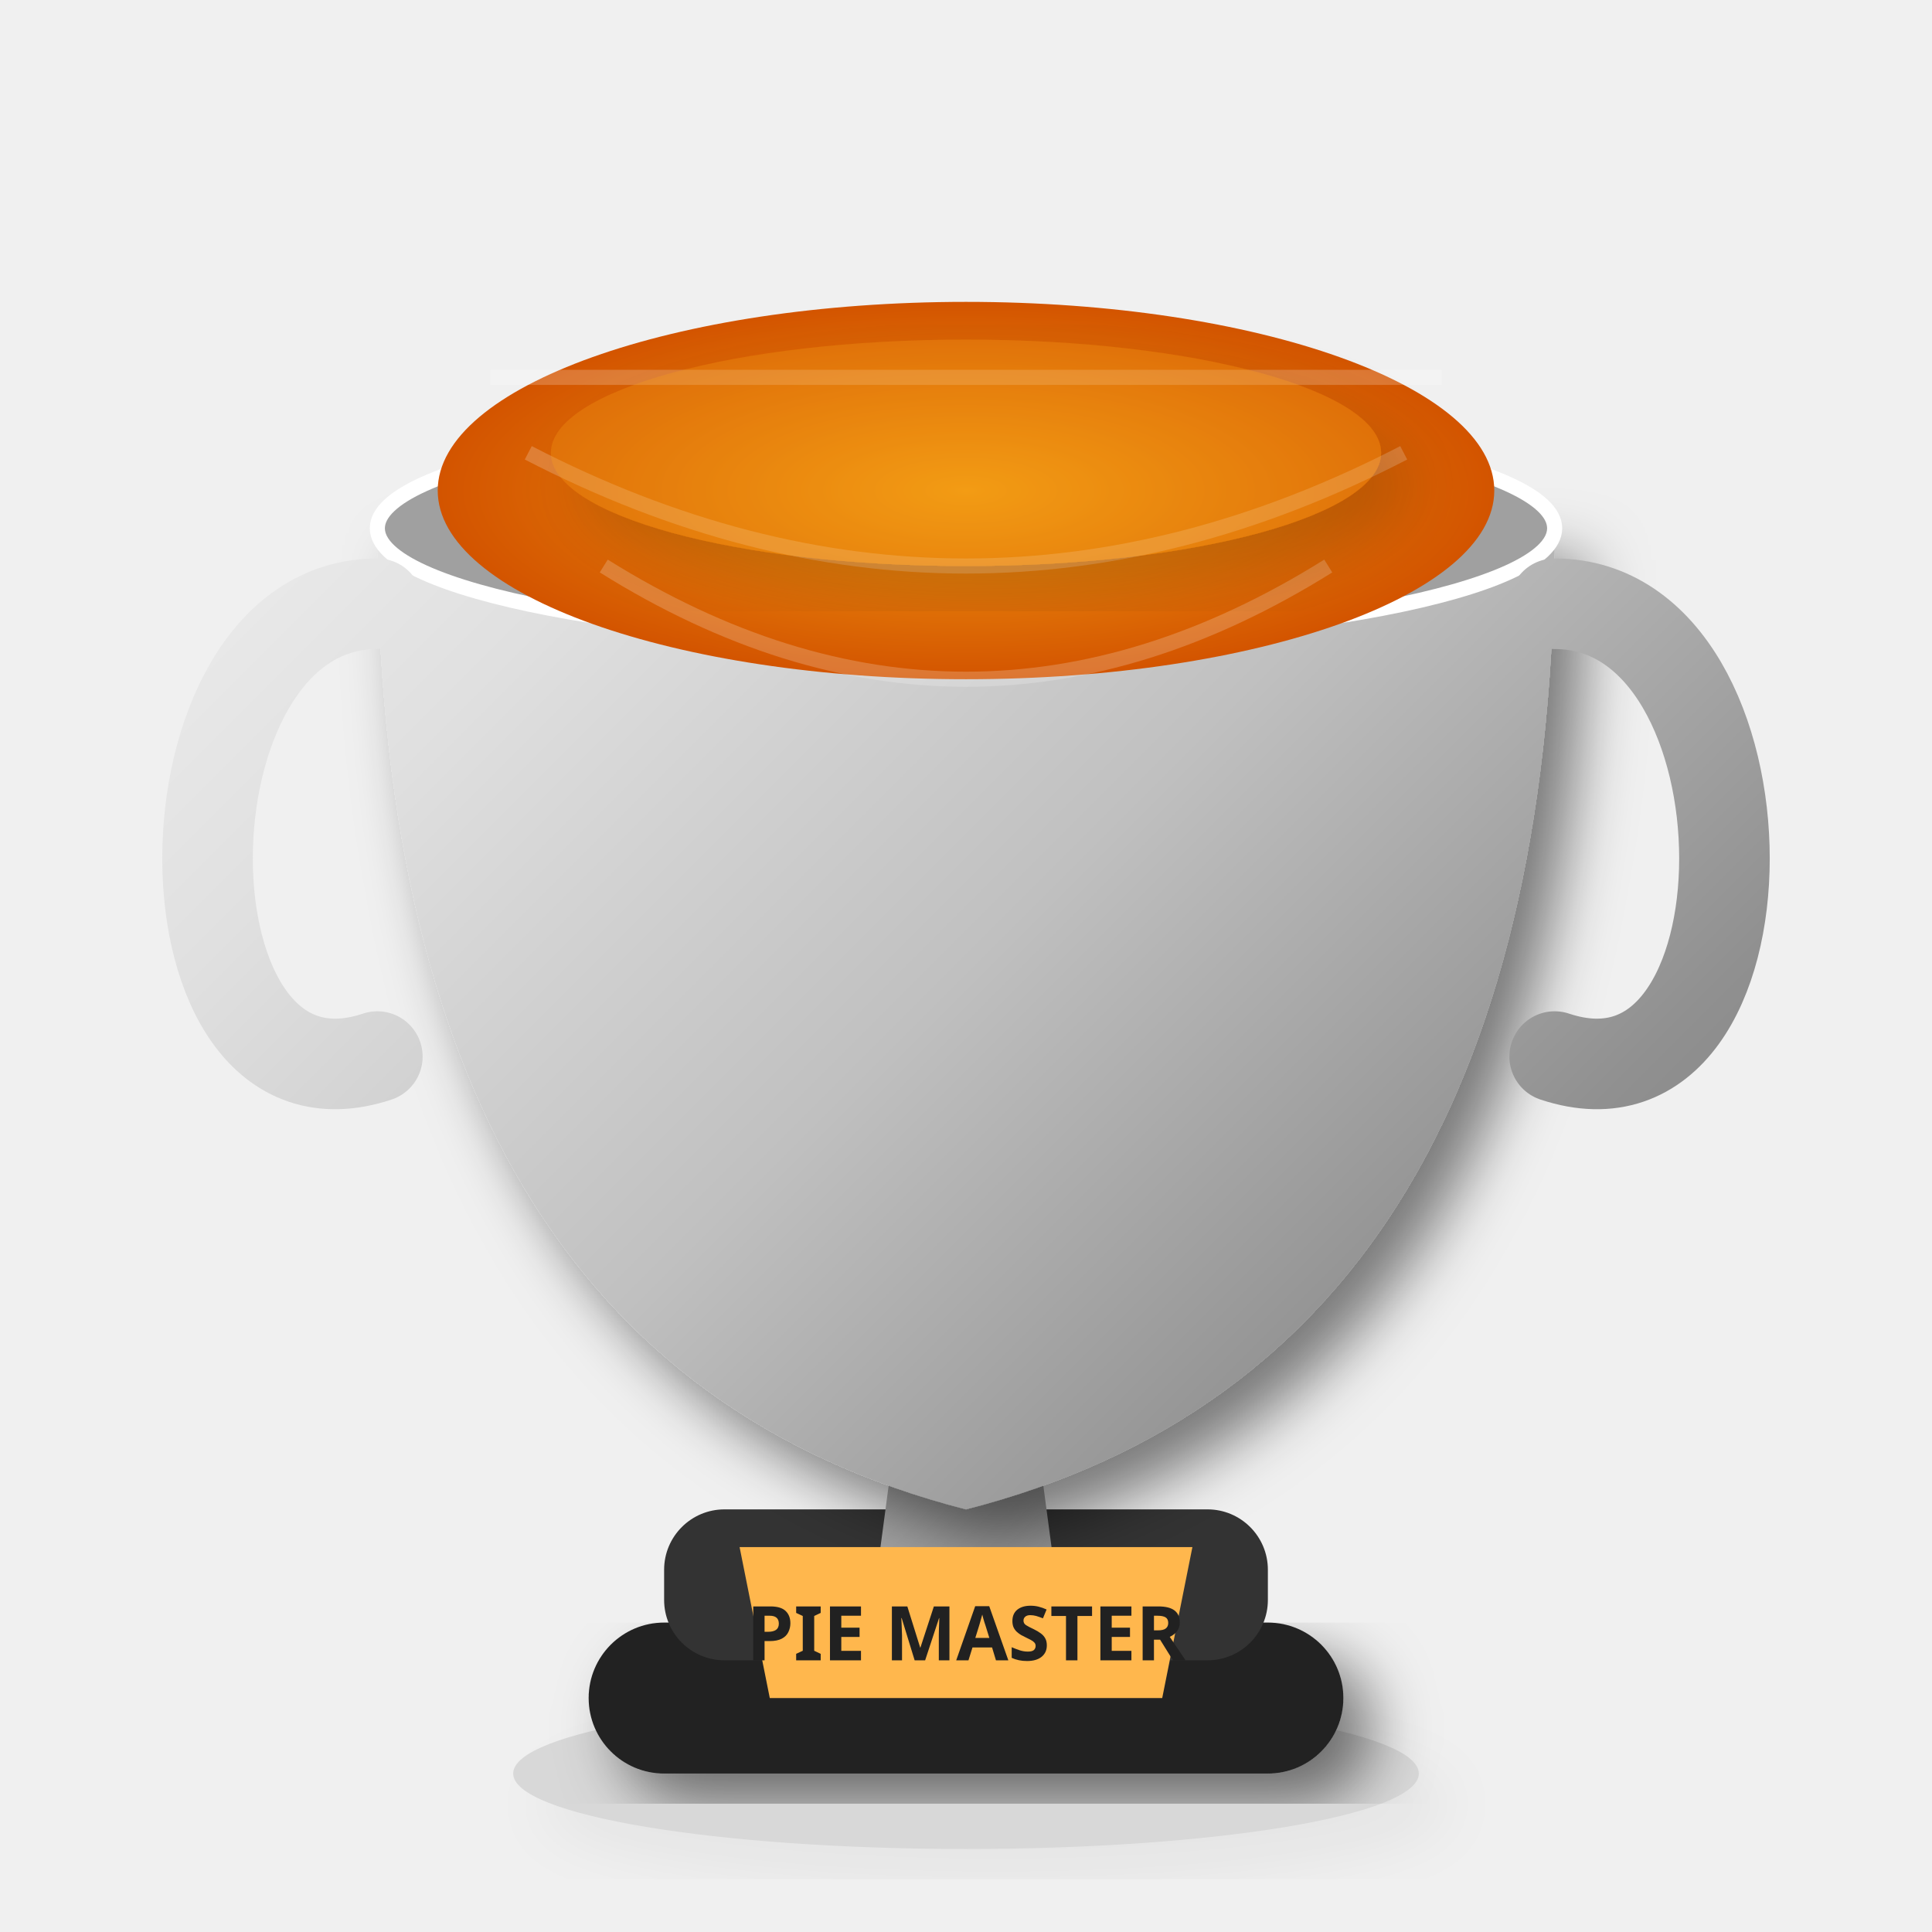
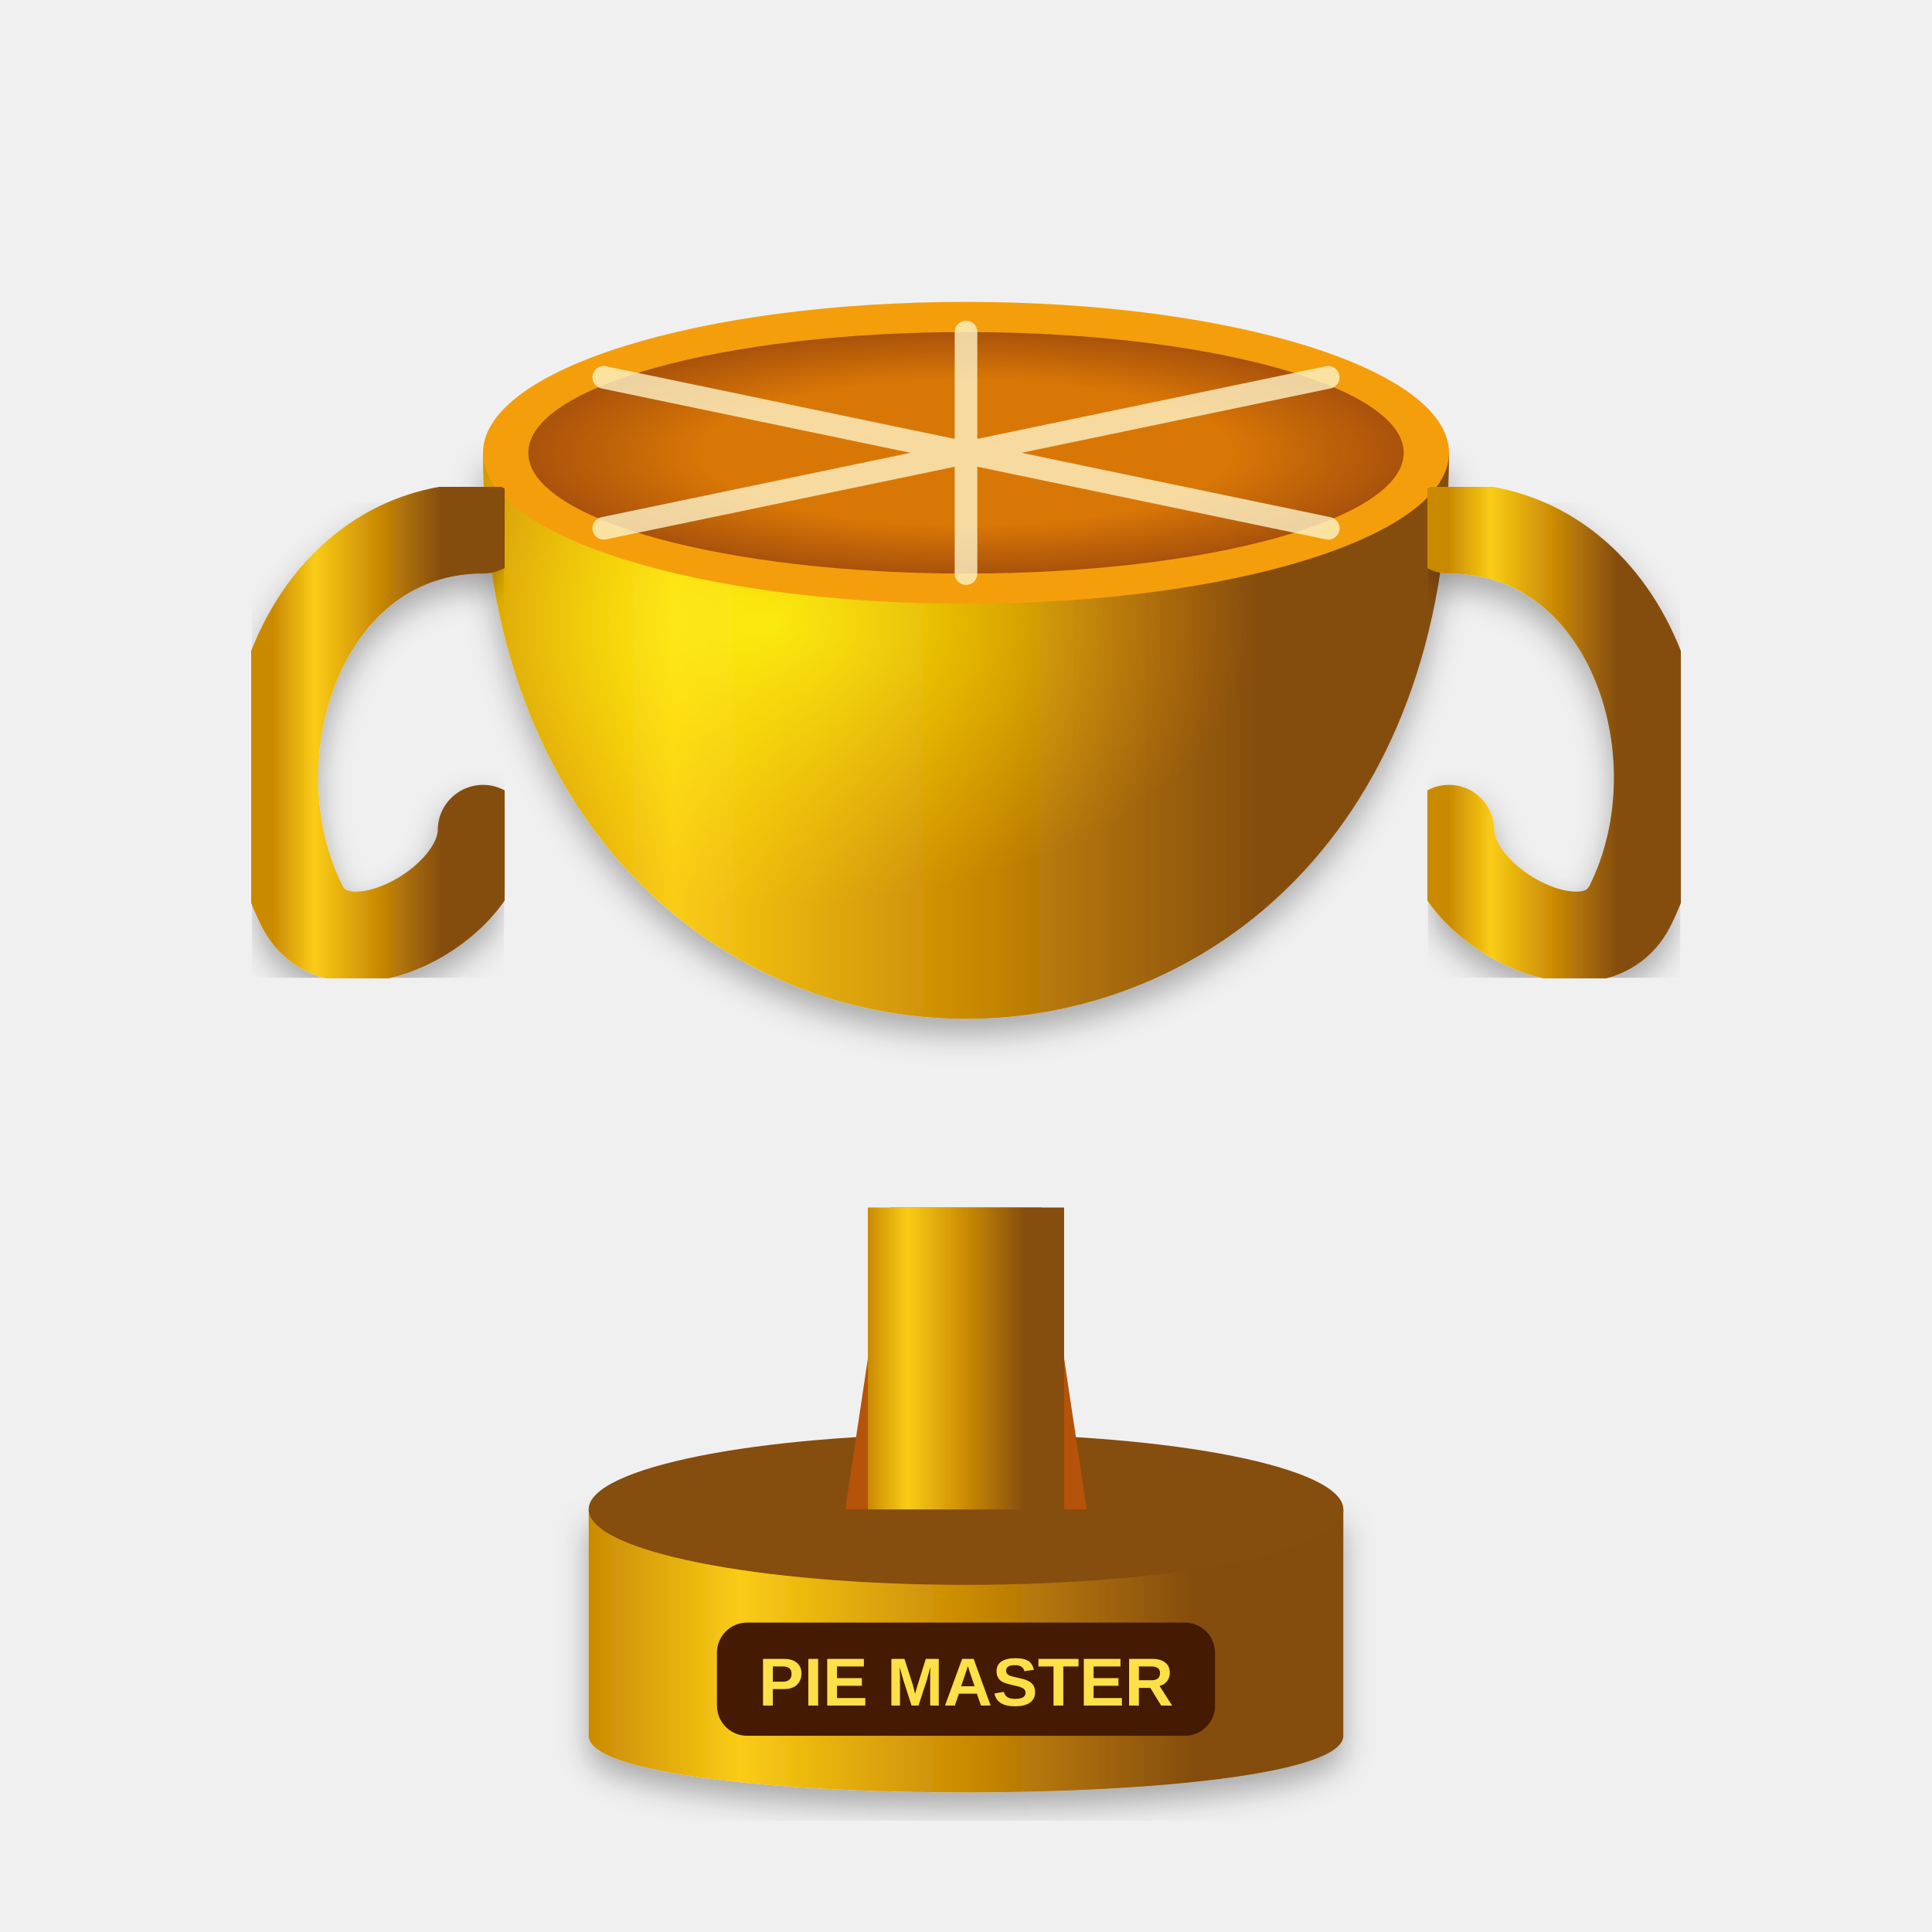
- <svg xmlns="http://www.w3.org/2000/svg" width="256" height="256" viewBox="0 0 256 256" fill="none">
+ <svg xmlns="http://www.w3.org/2000/svg" width="256" height="256" viewBox="0 0 256 256">
  <defs>
-     <linearGradient id="silver-3d" x1="0" y1="0" x2="256" y2="256" gradientUnits="userSpaceOnUse">
-       <stop offset="0" stop-color="#FFFFFF" />
-       <stop offset="0.3" stop-color="#E0E0E0" />
-       <stop offset="0.5" stop-color="#C0C0C0" />
-       <stop offset="0.7" stop-color="#909090" />
-       <stop offset="1" stop-color="#606060" />
+     <linearGradient id="gold-body" x1="0%" y1="0%" x2="100%" y2="0%">
+       <stop offset="0%" stop-color="#CA8A04" />
+       <stop offset="20%" stop-color="#FACC15" />
+       <stop offset="50%" stop-color="#CA8A04" />
+       <stop offset="80%" stop-color="#854D0E" />
    </linearGradient>
-     <filter id="shadow-3d" x="-20%" y="-20%" width="140%" height="140%">
-       <feGaussianBlur in="SourceAlpha" stdDeviation="4" />
-       <feOffset dx="4" dy="4" result="offsetblur" />
+     <radialGradient id="gold-highlight" cx="30%" cy="30%" r="50%">
+       <stop offset="0%" stop-color="#FEF08A" stop-opacity="0.8" />
+       <stop offset="100%" stop-color="#FACC15" stop-opacity="0" />
+     </radialGradient>
+     <radialGradient id="pie-crust" cx="50%" cy="50%" r="60%">
+       <stop offset="50%" stop-color="#D97706" />
+       <stop offset="100%" stop-color="#92400E" />
+     </radialGradient>
+     <filter id="drop-shadow">
+       <feGaussianBlur in="SourceAlpha" stdDeviation="2" />
+       <feOffset dx="0" dy="2" result="offsetblur" />
      <feComponentTransfer>
-         <feFuncA type="linear" slope="0.5" />
+         <feFuncA type="linear" slope="0.3" />
      </feComponentTransfer>
      <feMerge>
        <feMergeNode />
        <feMergeNode in="SourceGraphic" />
      </feMerge>
    </filter>
-     <radialGradient id="crust-grad" cx="50%" cy="50%" r="50%">
-       <stop offset="0%" stop-color="#F39C12" />
-       <stop offset="100%" stop-color="#D35400" />
-     </radialGradient>
  </defs>
-   <ellipse cx="128" cy="235" rx="60" ry="10" fill="black" opacity="0.1" filter="url(#shadow-3d)" />
-   <rect x="78" y="215" width="100" height="20" rx="10" fill="#212121" filter="url(#shadow-3d)" />
-   <rect x="88" y="200" width="80" height="20" rx="8" fill="#333333" />
-   <path d="M120 180 L136 180 L140 210 L116 210 Z" fill="url(#silver-3d)" />
-   <path d="M50 70 Q50 180 128 200 Q206 180 206 70 L50 70 Z" fill="url(#silver-3d)" filter="url(#shadow-3d)" />
-   <ellipse cx="128" cy="70" rx="78" ry="15" fill="#A0A0A0" stroke="#FFFFFF" stroke-width="2" />
-   <path d="M50 80 C20 80 20 150 50 140" stroke="url(#silver-3d)" stroke-width="12" fill="none" stroke-linecap="round" />
-   <path d="M206 80 C236 80 236 150 206 140" stroke="url(#silver-3d)" stroke-width="12" fill="none" stroke-linecap="round" />
-   <ellipse cx="128" cy="65" rx="70" ry="25" fill="url(#crust-grad)" />
-   <path d="M70 60 Q128 90 186 60 M80 75 Q128 105 176 75 M65 50 L191 50" stroke="#FFFFFF" stroke-opacity="0.2" stroke-width="2" fill="none" />
-   <ellipse cx="128" cy="60" rx="55" ry="15" fill="#F39C12" opacity="0.3" filter="url(#shadow-3d)" />
-   <path d="M98 205 L158 205 L154 225 L102 225 Z" fill="#FFB74D" />
-   <text x="128" y="220" text-anchor="middle" font-family="Verdana" font-weight="bold" font-size="10" fill="#212121">PIE MASTER</text>
+   <path d="M78 200 L178 200 L178 230 C178 240 78 240 78 230 Z" fill="url(#gold-body)" filter="url(#drop-shadow)" />
+   <ellipse cx="128" cy="200" rx="50" ry="10" fill="#854D0E" />
+   <path d="M118 160 L138 160 L144 200 L112 200 Z" fill="#B45309" />
+   <rect x="115" y="160" width="26" height="40" fill="url(#gold-body)" />
+   <path d="M64 60 C64 160 192 160 192 60" fill="url(#gold-body)" filter="url(#drop-shadow)" />
+   <path d="M64 60 C64 160 192 160 192 60" fill="url(#gold-highlight)" style="mix-blend-mode: overlay;" />
+   <ellipse cx="128" cy="60" rx="64" ry="20" fill="#F59E0B" />
+   <ellipse cx="128" cy="60" rx="58" ry="16" fill="url(#pie-crust)" />
+   <path d="M80 50 L176 70 M80 70 L176 50 M128 44 L128 76" stroke="#FEF3C7" stroke-width="3" stroke-linecap="round" opacity="0.8" />
+   <path d="M64 70 C40 70 30 100 40 120 C45 130 64 120 64 110" stroke="url(#gold-body)" stroke-width="12" fill="none" stroke-linecap="round" filter="url(#drop-shadow)" />
+   <path d="M192 70 C216 70 226 100 216 120 C211 130 192 120 192 110" stroke="url(#gold-body)" stroke-width="12" fill="none" stroke-linecap="round" filter="url(#drop-shadow)" />
+   <rect x="95" y="215" width="66" height="15" rx="4" fill="#451A03" />
+   <text x="128" y="226" text-anchor="middle" font-family="Arial, sans-serif" font-weight="bold" font-size="9" fill="#FDE047">PIE MASTER</text>
</svg>
